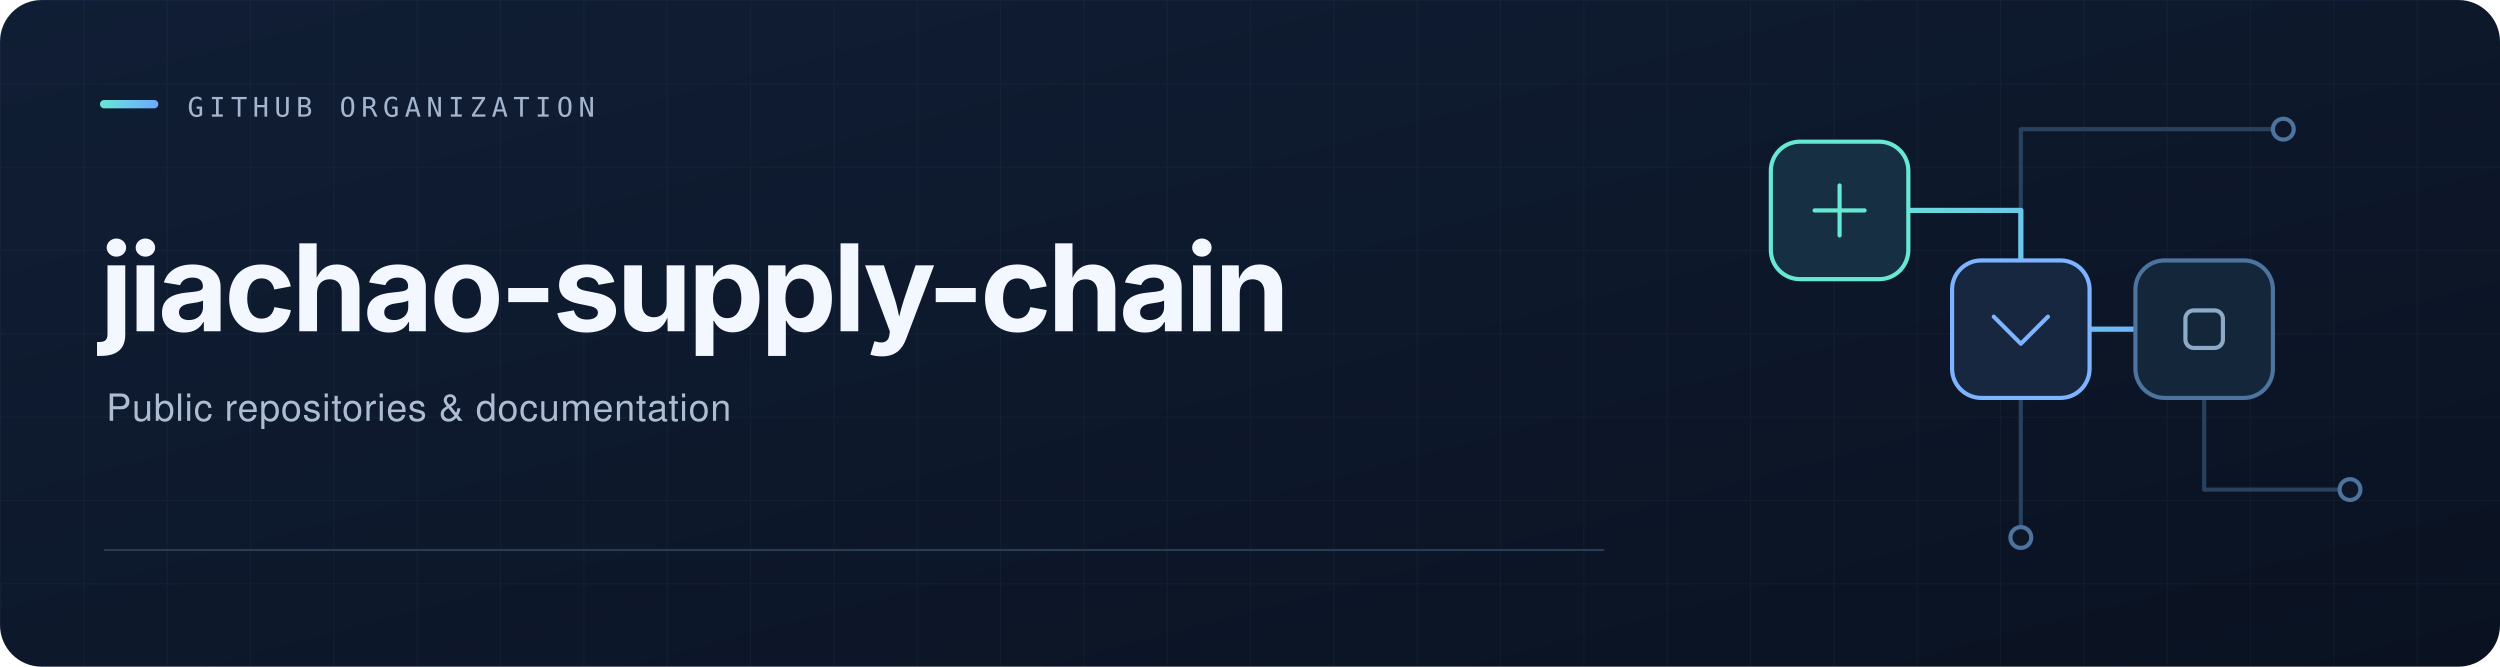
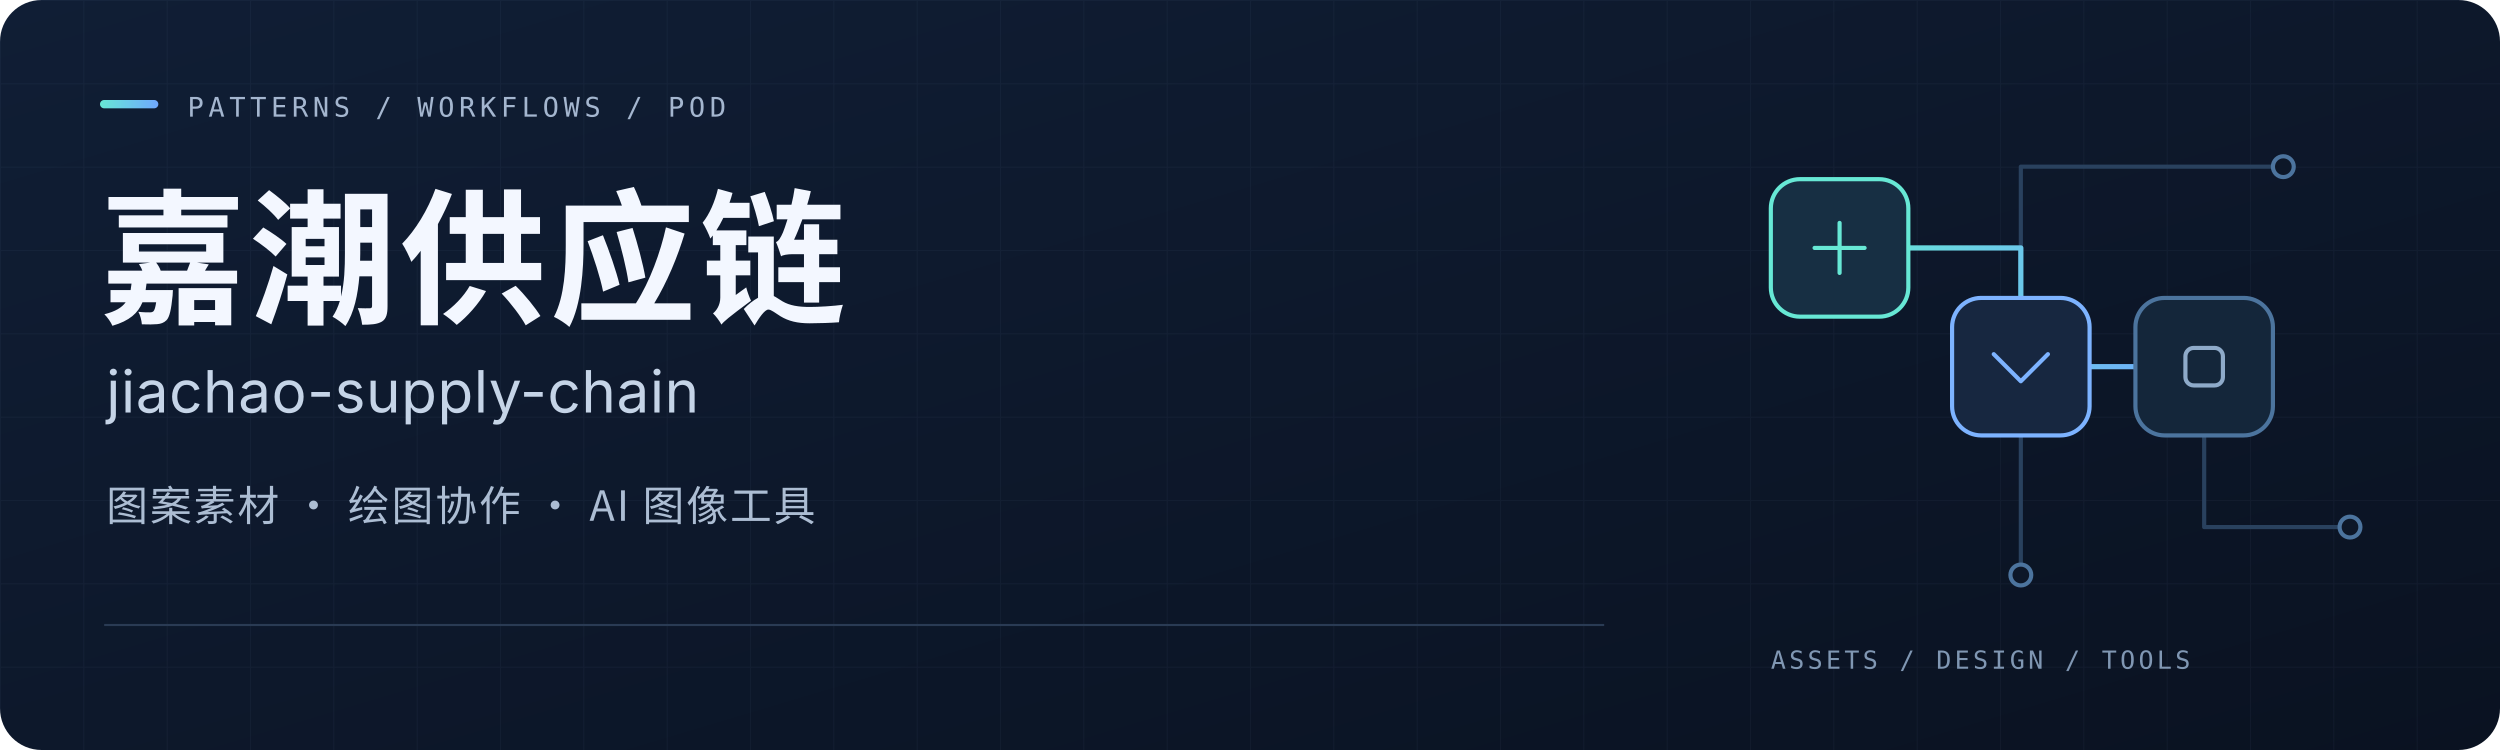
- <svg xmlns="http://www.w3.org/2000/svg" width="1200" height="320" viewBox="0 0 1200 320" role="img" aria-labelledby="title desc">
+ <svg xmlns="http://www.w3.org/2000/svg" width="1200" height="360" viewBox="0 0 1200 360" role="img" aria-labelledby="title desc">
  <defs>
    <linearGradient id="background" x1="0" y1="0" x2="1" y2="1">
      <stop stop-color="#101e35" />
      <stop offset="1" stop-color="#0a1221" />
    </linearGradient>
    <linearGradient id="accent" x1="0" y1="0" x2="1" y2="0">
      <stop stop-color="#67e8d5" />
      <stop offset="1" stop-color="#6fa8ff" />
    </linearGradient>
    <pattern id="grid" width="40" height="40" patternUnits="userSpaceOnUse">
      <path d="M40 0H0V40" fill="none" stroke="#a1bde1" stroke-opacity="0.045" />
    </pattern>
  </defs>
-   <rect width="1200" height="320" rx="20" fill="url(#background)" />
-   <rect width="1200" height="320" rx="20" fill="url(#grid)" />
+   <rect width="1200" height="360" rx="20" fill="url(#background)" />
+   <rect width="1200" height="360" rx="20" fill="url(#grid)" />
  <rect x="48" y="48" width="28" height="4" rx="2" fill="url(#accent)" />
-   <text x="90" y="56" font-family="ui-monospace, SFMono-Regular, Consolas, monospace" font-size="13" letter-spacing="2.6" fill="#a4b6cf">GITHUB ORGANIZATION</text>
-   <text x="48" y="159" font-family="Inter, Segoe UI, Helvetica, Arial, sans-serif" font-size="58" font-weight="650" letter-spacing="-1.8" fill="#f3f7ff">jiachao-supply-chain</text>
-   <text x="51" y="202" font-family="Segoe UI, Helvetica, Arial, sans-serif" font-size="18" letter-spacing="0.4" fill="#acbdd3">Public repositories &amp; documentation</text>
-   <path d="M50 264H770" stroke="#2a3b54" />
-   <path d="M50 264H146" stroke="url(#accent)" stroke-width="3" stroke-linecap="round" />
-   <g fill="none" stroke-linecap="round" stroke-linejoin="round">
+   <text x="90" y="56" font-family="ui-monospace, SFMono-Regular, Consolas, monospace" font-size="13" letter-spacing="2.2" fill="#a4b6cf">PATTERNS / WORKFLOWS / POD</text>
+   <text x="48" y="150" font-family="Microsoft YaHei, PingFang SC, Noto Sans CJK SC, sans-serif" font-size="70" font-weight="700" letter-spacing="2" fill="#f3f7ff">嘉潮供应链</text>
+   <text x="51" y="198" font-family="Inter, Segoe UI, Helvetica, Arial, sans-serif" font-size="28" letter-spacing="0.3" fill="#c5d4e7">jiachao-supply-chain</text>
+   <text x="51" y="250" font-family="Microsoft YaHei, PingFang SC, Noto Sans CJK SC, sans-serif" font-size="20" letter-spacing="1" fill="#acbdd3">图案素材 · 绘图协作 · AI 图像工具</text>
+   <path d="M50 300H770" stroke="#2a3b54" />
+   <path d="M50 300H146" stroke="url(#accent)" stroke-width="3" stroke-linecap="round" />
+   <g transform="translate(0 18)" fill="none" stroke-linecap="round" stroke-linejoin="round">
    <path d="M883 101H970V158H1058V235H1128M970 158V258M970 158V62H1096" stroke="#29415e" stroke-width="2" />
    <path d="M883 101H970V158H1058" stroke="url(#accent)" stroke-width="2.5" />
    <rect x="850" y="68" width="66" height="66" rx="14" fill="#172f43" stroke="#67e8d5" stroke-width="2" />
    <rect x="937" y="125" width="66" height="66" rx="14" fill="#172740" stroke="#7db3ff" stroke-width="2" />
    <rect x="1025" y="125" width="66" height="66" rx="14" fill="#14263a" stroke="#4c749e" stroke-width="2" />
    <path d="M871 101H895M883 89V113" stroke="#67e8d5" stroke-width="2" />
    <path d="M957 152L970 165L983 152" stroke="#7db3ff" stroke-width="2" />
    <rect x="1049" y="149" width="18" height="18" rx="4" stroke="#8eaac9" stroke-width="2" />
    <circle cx="970" cy="258" r="5" fill="#0d1728" stroke="#4c749e" stroke-width="2" />
    <circle cx="1096" cy="62" r="5" fill="#0d1728" stroke="#4c749e" stroke-width="2" />
    <circle cx="1128" cy="235" r="5" fill="#0d1728" stroke="#4c749e" stroke-width="2" />
  </g>
+   <text x="850" y="321" font-family="ui-monospace, SFMono-Regular, Consolas, monospace" font-size="12" letter-spacing="1.6" fill="#8097b3">ASSETS / DESIGN / TOOLS</text>
</svg>
